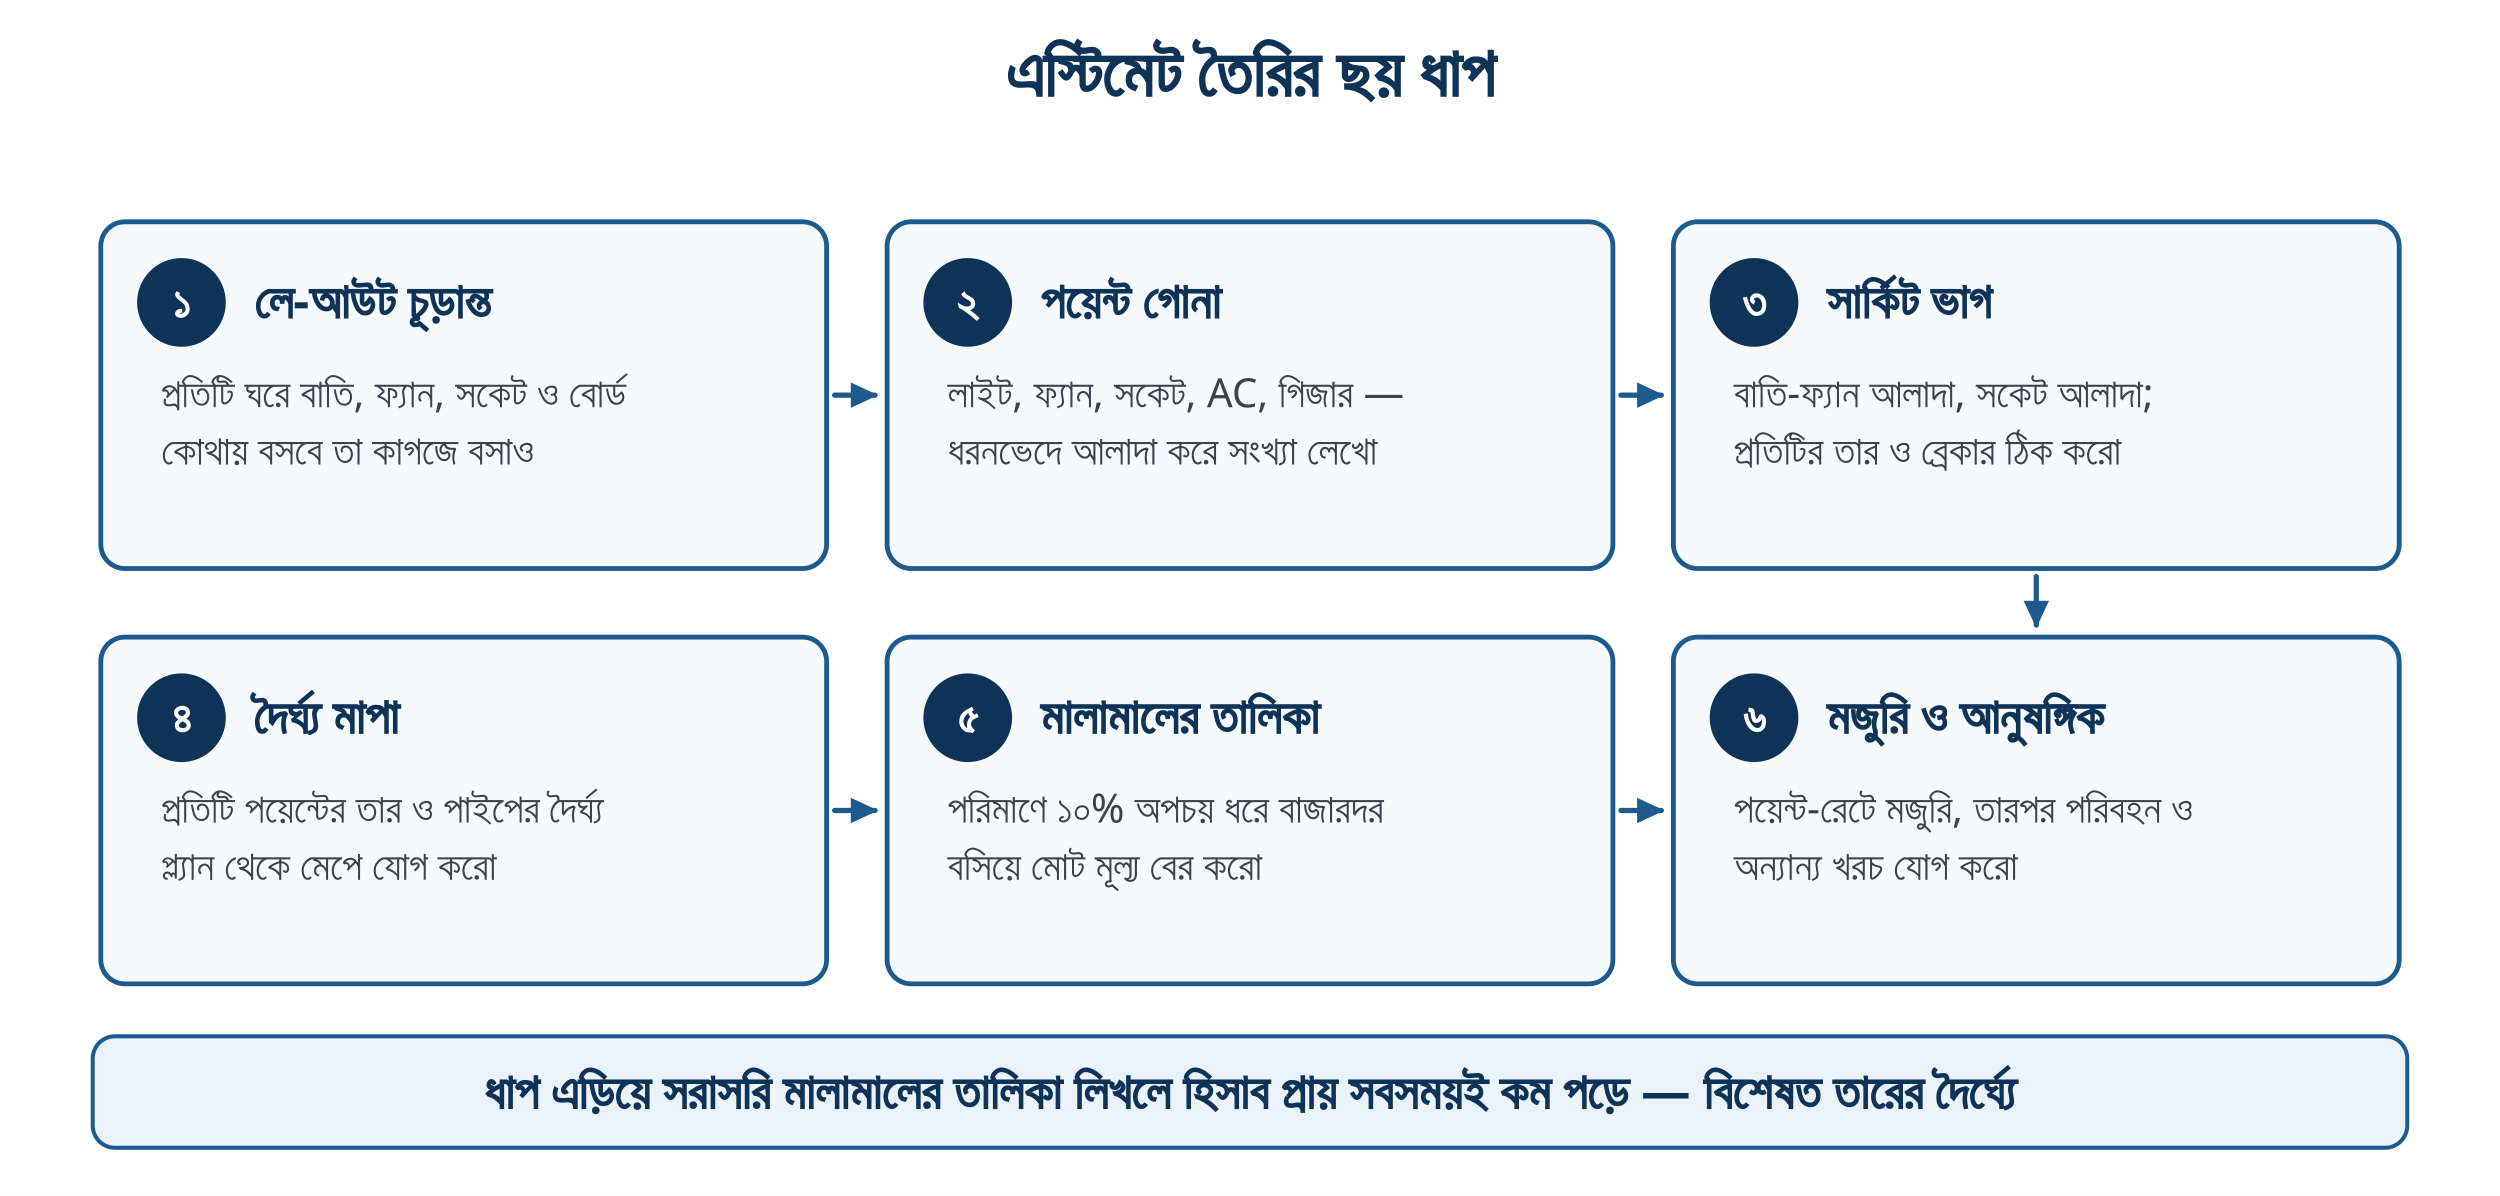
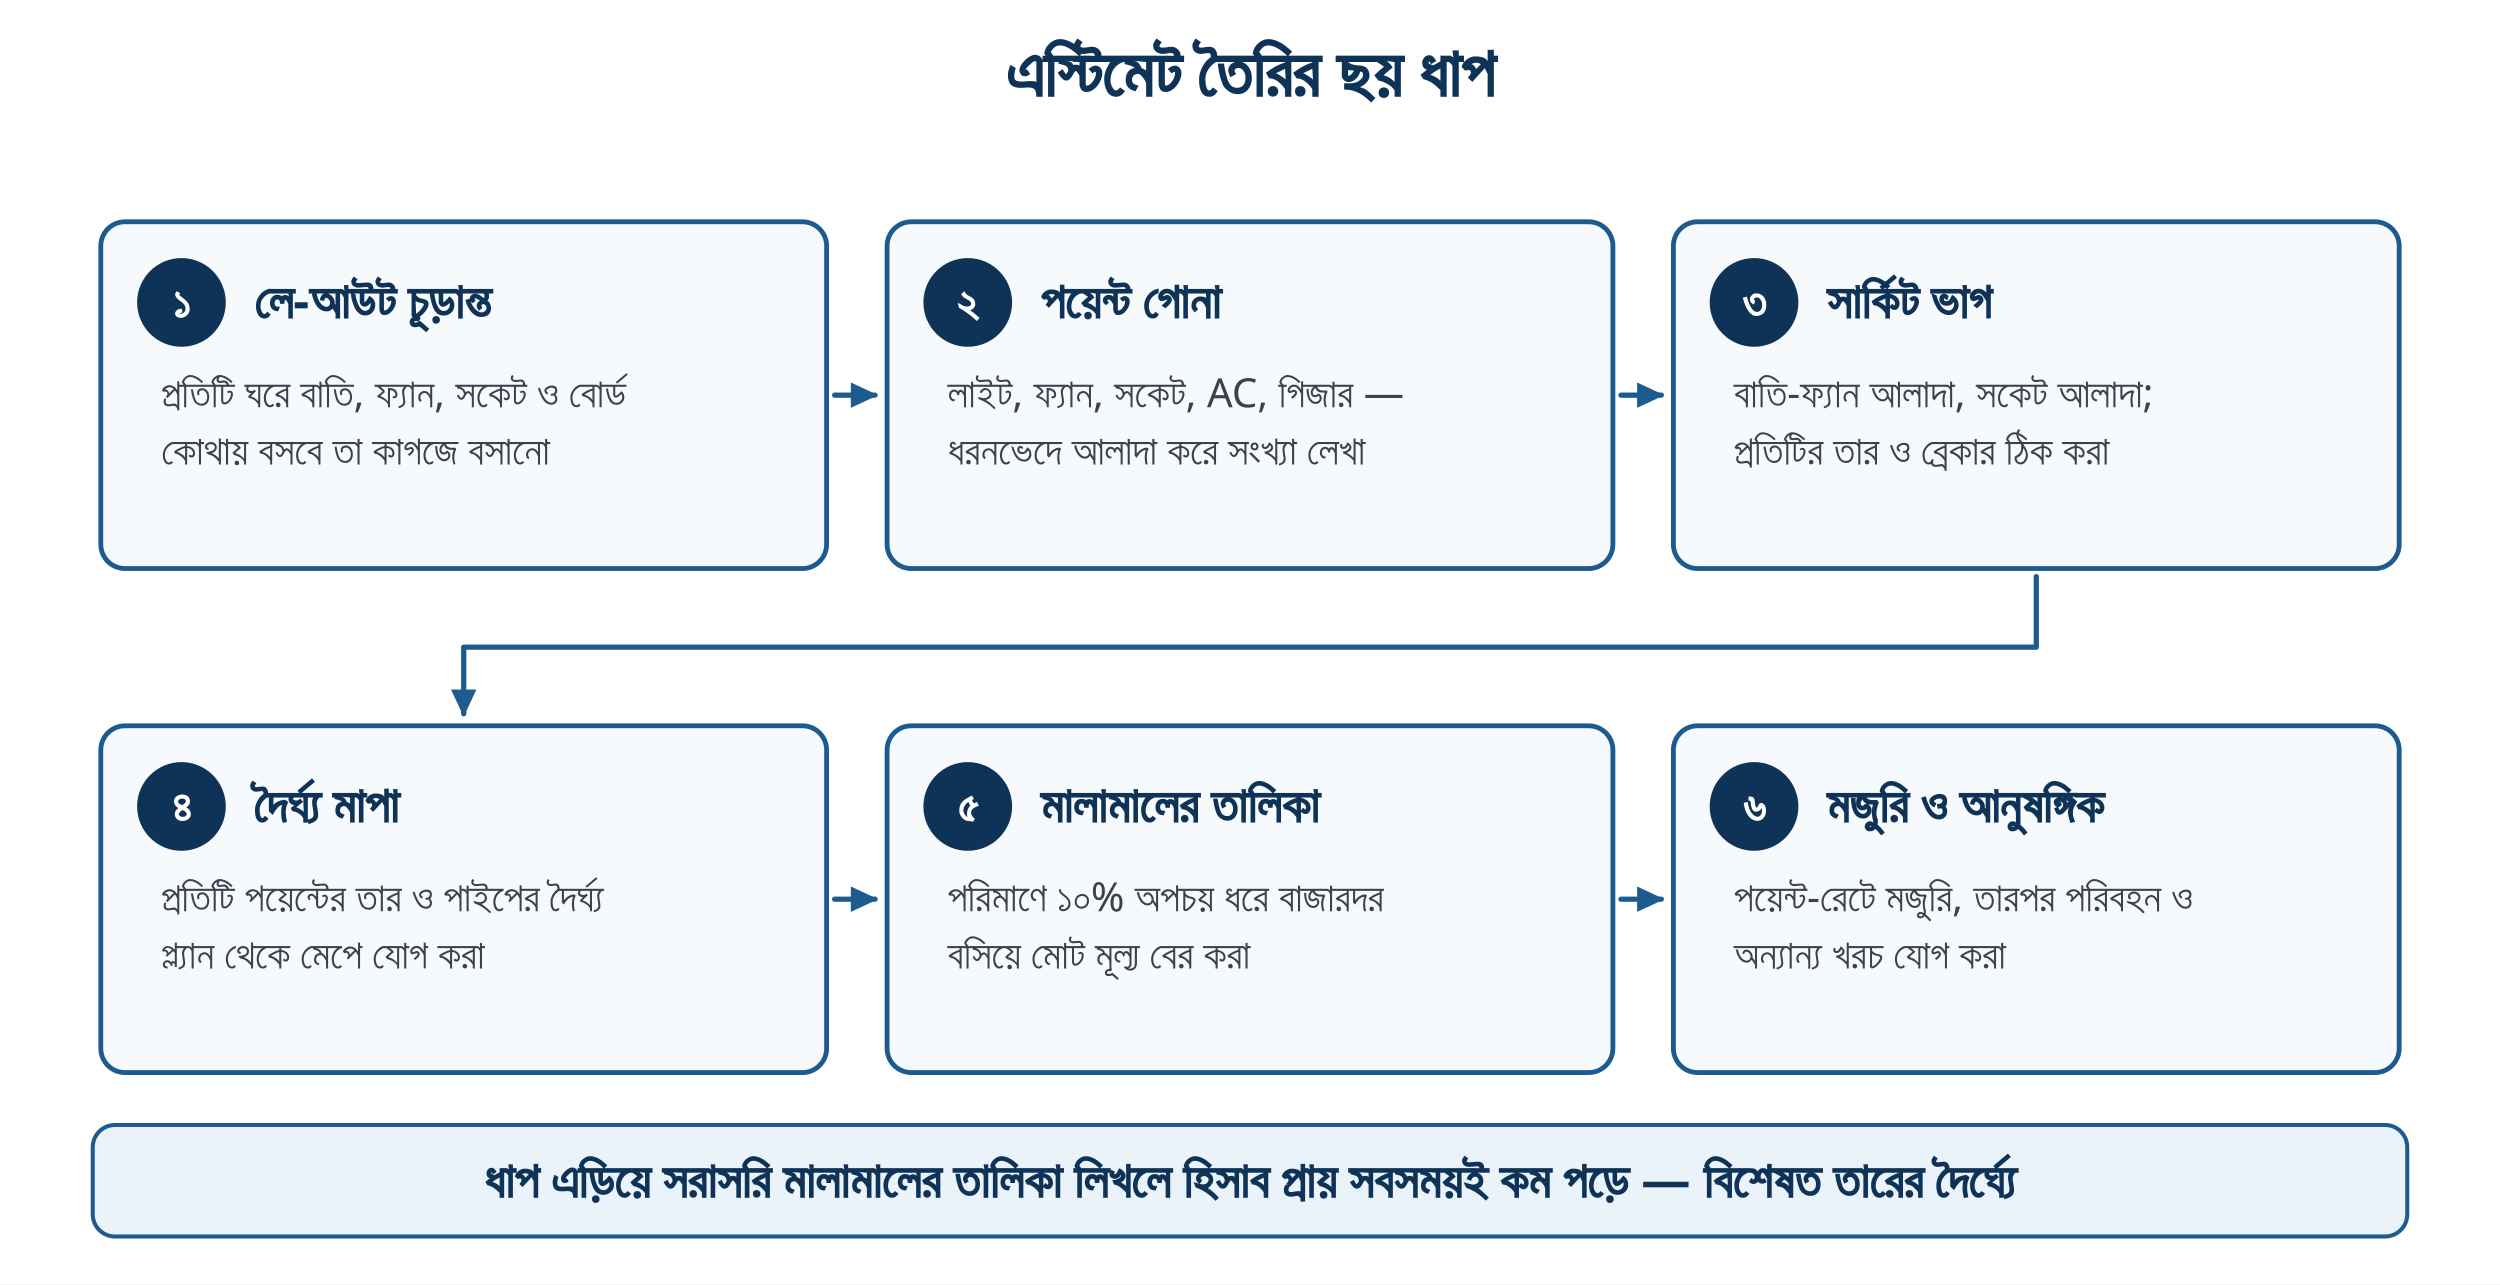
- <svg xmlns="http://www.w3.org/2000/svg" width="1240" height="593" viewBox="0 0 1240 593">
+ <svg xmlns="http://www.w3.org/2000/svg" width="1240" height="637" viewBox="0 0 1240 637">
  <defs>
    <marker id="ar14" viewBox="0 0 10 10" refX="8.5" refY="5" markerUnits="userSpaceOnUse" markerWidth="15" markerHeight="15" orient="auto-start-reverse">
      <path d="M 0.5 0.8 L 9.5 5 L 0.5 9.2 z" fill="#1D5B8F" />
    </marker>
  </defs>
-   <rect width="1240" height="593" fill="#FFFFFF" />
+   <rect width="1240" height="637" fill="#FFFFFF" />
  <text x="620.0" y="48.0" font-family="Kalpurush" font-size="34" font-weight="700" fill="#0F3357" text-anchor="middle">এস্টিমেট তৈরির ছয় ধাপ</text>
  <rect x="50.0" y="110.0" width="360.0" height="172.0" rx="12" fill="#F7FAFC" stroke="#1D5B8F" stroke-width="2.4" />
  <circle cx="90.0" cy="150.0" r="22.0" fill="#0F3357" stroke="none" stroke-width="2" />
  <text x="90.0" y="157.7" font-family="Kalpurush" font-size="22" font-weight="700" fill="#FFFFFF" text-anchor="middle">১</text>
  <text x="126.0" y="158.0" font-family="Kalpurush" font-size="24.5" font-weight="700" fill="#0F3357" text-anchor="start">লে-আউট চূড়ান্ত</text>
  <text x="80.0" y="202.0" font-family="Kalpurush" font-size="20" font-weight="400" fill="#39434D" text-anchor="start">প্রতিটি ঘরে বাতি, ফ্যান, সকেট ও বোর্ড</text>
-   <text x="80.0" y="230.4" font-family="Kalpurush" font-size="20" font-weight="400" fill="#39434D" text-anchor="start">কোথায় বসবে তা কাগজে বসাও</text>
+   <text x="80.0" y="230.4" font-family="Kalpurush" font-size="20" font-weight="400" fill="#39434D" text-anchor="start">কোথায় বসবে তা কাগজে বসানো</text>
  <path d="M 414 196.0 L 434 196.0" fill="none" stroke="#1D5B8F" stroke-width="2.6" stroke-linecap="round" stroke-linejoin="round" marker-end="url(#ar14)" />
  <rect x="440.0" y="110.0" width="360.0" height="172.0" rx="12" fill="#F7FAFC" stroke="#1D5B8F" stroke-width="2.4" />
  <circle cx="480.0" cy="150.0" r="22.0" fill="#0F3357" stroke="none" stroke-width="2" />
  <text x="480.0" y="157.7" font-family="Kalpurush" font-size="22" font-weight="700" fill="#FFFFFF" text-anchor="middle">২</text>
  <text x="516.0" y="158.0" font-family="Kalpurush" font-size="24.5" font-weight="700" fill="#0F3357" text-anchor="start">পয়েন্ট গোনা</text>
  <text x="470.0" y="202.0" font-family="Kalpurush" font-size="20" font-weight="400" fill="#39434D" text-anchor="start">লাইট, ফ্যান, সকেট, AC, গিজার —</text>
-   <text x="470.0" y="230.4" font-family="Kalpurush" font-size="20" font-weight="400" fill="#39434D" text-anchor="start">ধরনভেদে আলাদা করে সংখ্যা লেখো</text>
+   <text x="470.0" y="230.4" font-family="Kalpurush" font-size="20" font-weight="400" fill="#39434D" text-anchor="start">ধরনভেদে আলাদা করে সংখ্যা লেখা</text>
  <path d="M 804 196.0 L 824 196.0" fill="none" stroke="#1D5B8F" stroke-width="2.6" stroke-linecap="round" stroke-linejoin="round" marker-end="url(#ar14)" />
  <rect x="830.0" y="110.0" width="360.0" height="172.0" rx="12" fill="#F7FAFC" stroke="#1D5B8F" stroke-width="2.4" />
  <circle cx="870.0" cy="150.0" r="22.0" fill="#0F3357" stroke="none" stroke-width="2" />
  <text x="870.0" y="157.7" font-family="Kalpurush" font-size="22" font-weight="700" fill="#FFFFFF" text-anchor="middle">৩</text>
  <text x="906.0" y="158.0" font-family="Kalpurush" font-size="24.5" font-weight="700" fill="#0F3357" text-anchor="start">সার্কিট ভাগ</text>
  <text x="860.0" y="202.0" font-family="Kalpurush" font-size="20" font-weight="400" fill="#39434D" text-anchor="start">বাতি-ফ্যান আলাদা, সকেট আলাদা;</text>
-   <text x="860.0" y="230.4" font-family="Kalpurush" font-size="20" font-weight="400" fill="#39434D" text-anchor="start">প্রতিটির তার ও ব্রেকার ঠিক করো</text>
-   <path d="M 1010.0 286 L 1010.0 310" fill="none" stroke="#1D5B8F" stroke-width="2.6" stroke-linecap="round" stroke-linejoin="round" marker-end="url(#ar14)" />
-   <rect x="50.0" y="316.0" width="360.0" height="172.0" rx="12" fill="#F7FAFC" stroke="#1D5B8F" stroke-width="2.4" />
-   <circle cx="90.0" cy="356.0" r="22.0" fill="#0F3357" stroke="none" stroke-width="2" />
-   <text x="90.0" y="363.7" font-family="Kalpurush" font-size="22" font-weight="700" fill="#FFFFFF" text-anchor="middle">৪</text>
-   <text x="126.0" y="364.0" font-family="Kalpurush" font-size="24.5" font-weight="700" fill="#0F3357" text-anchor="start">দৈর্ঘ্য মাপা</text>
-   <text x="80.0" y="408.0" font-family="Kalpurush" font-size="20" font-weight="400" fill="#39434D" text-anchor="start">প্রতিটি পয়েন্টের তার ও পাইপের দৈর্ঘ্য</text>
-   <text x="80.0" y="436.4" font-family="Kalpurush" font-size="20" font-weight="400" fill="#39434D" text-anchor="start">প্ল্যান থেকে মেপে যোগ করো</text>
-   <path d="M 414 402.0 L 434 402.0" fill="none" stroke="#1D5B8F" stroke-width="2.6" stroke-linecap="round" stroke-linejoin="round" marker-end="url(#ar14)" />
-   <rect x="440.0" y="316.0" width="360.0" height="172.0" rx="12" fill="#F7FAFC" stroke="#1D5B8F" stroke-width="2.4" />
-   <circle cx="480.0" cy="356.0" r="22.0" fill="#0F3357" stroke="none" stroke-width="2" />
-   <text x="480.0" y="363.7" font-family="Kalpurush" font-size="22" font-weight="700" fill="#FFFFFF" text-anchor="middle">৫</text>
-   <text x="516.0" y="364.0" font-family="Kalpurush" font-size="24.5" font-weight="700" fill="#0F3357" text-anchor="start">মালামালের তালিকা</text>
-   <text x="470.0" y="408.0" font-family="Kalpurush" font-size="20" font-weight="400" fill="#39434D" text-anchor="start">পরিমাণে ১০% অপচয় ধরে বাজারদর</text>
-   <text x="470.0" y="436.4" font-family="Kalpurush" font-size="20" font-weight="400" fill="#39434D" text-anchor="start">বসিয়ে মোট মূল্য বের করো</text>
-   <path d="M 804 402.0 L 824 402.0" fill="none" stroke="#1D5B8F" stroke-width="2.6" stroke-linecap="round" stroke-linejoin="round" marker-end="url(#ar14)" />
-   <rect x="830.0" y="316.0" width="360.0" height="172.0" rx="12" fill="#F7FAFC" stroke="#1D5B8F" stroke-width="2.4" />
-   <circle cx="870.0" cy="356.0" r="22.0" fill="#0F3357" stroke="none" stroke-width="2" />
-   <text x="870.0" y="363.7" font-family="Kalpurush" font-size="22" font-weight="700" fill="#FFFFFF" text-anchor="middle">৬</text>
-   <text x="906.0" y="364.0" font-family="Kalpurush" font-size="24.5" font-weight="700" fill="#0F3357" text-anchor="start">মজুরি ও আনুষঙ্গিক</text>
-   <text x="860.0" y="408.0" font-family="Kalpurush" font-size="20" font-weight="400" fill="#39434D" text-anchor="start">পয়েন্ট-রেটে মজুরি, তারপর পরিবহন ও</text>
-   <text x="860.0" y="436.4" font-family="Kalpurush" font-size="20" font-weight="400" fill="#39434D" text-anchor="start">অন্যান্য খরচ যোগ করো</text>
-   <rect x="46.0" y="514.0" width="1148.0" height="55.3" rx="11" fill="#EAF2FA" stroke="#1D5B8F" stroke-width="2" />
-   <text x="620.0" y="550.1" font-family="Kalpurush" font-size="24.5" font-weight="700" fill="#0F3357" text-anchor="middle">ধাপ এড়িয়ে সরাসরি মালামালের তালিকা লিখলে হিসাব প্রায় সবসময়ই কম পড়ে — বিশেষত তারের দৈর্ঘ্যে</text>
+   <text x="860.0" y="230.4" font-family="Kalpurush" font-size="20" font-weight="400" fill="#39434D" text-anchor="start">প্রতিটির তার ও ব্রেকার ঠিক করা</text>
+   <path d="M 1010.0 286 L 1010.0 321.0 L 230.0 321.0 L 230.0 354" fill="none" stroke="#1D5B8F" stroke-width="2.6" stroke-linecap="round" stroke-linejoin="round" marker-end="url(#ar14)" />
+   <rect x="50.0" y="360.0" width="360.0" height="172.0" rx="12" fill="#F7FAFC" stroke="#1D5B8F" stroke-width="2.4" />
+   <circle cx="90.0" cy="400.0" r="22.0" fill="#0F3357" stroke="none" stroke-width="2" />
+   <text x="90.0" y="407.7" font-family="Kalpurush" font-size="22" font-weight="700" fill="#FFFFFF" text-anchor="middle">৪</text>
+   <text x="126.0" y="408.0" font-family="Kalpurush" font-size="24.5" font-weight="700" fill="#0F3357" text-anchor="start">দৈর্ঘ্য মাপা</text>
+   <text x="80.0" y="452.0" font-family="Kalpurush" font-size="20" font-weight="400" fill="#39434D" text-anchor="start">প্রতিটি পয়েন্টের তার ও পাইপের দৈর্ঘ্য</text>
+   <text x="80.0" y="480.4" font-family="Kalpurush" font-size="20" font-weight="400" fill="#39434D" text-anchor="start">প্ল্যান থেকে মেপে যোগ করা</text>
+   <path d="M 414 446.0 L 434 446.0" fill="none" stroke="#1D5B8F" stroke-width="2.6" stroke-linecap="round" stroke-linejoin="round" marker-end="url(#ar14)" />
+   <rect x="440.0" y="360.0" width="360.0" height="172.0" rx="12" fill="#F7FAFC" stroke="#1D5B8F" stroke-width="2.4" />
+   <circle cx="480.0" cy="400.0" r="22.0" fill="#0F3357" stroke="none" stroke-width="2" />
+   <text x="480.0" y="407.7" font-family="Kalpurush" font-size="22" font-weight="700" fill="#FFFFFF" text-anchor="middle">৫</text>
+   <text x="516.0" y="408.0" font-family="Kalpurush" font-size="24.5" font-weight="700" fill="#0F3357" text-anchor="start">মালামালের তালিকা</text>
+   <text x="470.0" y="452.0" font-family="Kalpurush" font-size="20" font-weight="400" fill="#39434D" text-anchor="start">পরিমাণে ১০% অপচয় ধরে বাজারদর</text>
+   <text x="470.0" y="480.4" font-family="Kalpurush" font-size="20" font-weight="400" fill="#39434D" text-anchor="start">বসিয়ে মোট মূল্য বের করা</text>
+   <path d="M 804 446.0 L 824 446.0" fill="none" stroke="#1D5B8F" stroke-width="2.6" stroke-linecap="round" stroke-linejoin="round" marker-end="url(#ar14)" />
+   <rect x="830.0" y="360.0" width="360.0" height="172.0" rx="12" fill="#F7FAFC" stroke="#1D5B8F" stroke-width="2.4" />
+   <circle cx="870.0" cy="400.0" r="22.0" fill="#0F3357" stroke="none" stroke-width="2" />
+   <text x="870.0" y="407.7" font-family="Kalpurush" font-size="22" font-weight="700" fill="#FFFFFF" text-anchor="middle">৬</text>
+   <text x="906.0" y="408.0" font-family="Kalpurush" font-size="24.5" font-weight="700" fill="#0F3357" text-anchor="start">মজুরি ও আনুষঙ্গিক</text>
+   <text x="860.0" y="452.0" font-family="Kalpurush" font-size="20" font-weight="400" fill="#39434D" text-anchor="start">পয়েন্ট-রেটে মজুরি, তারপর পরিবহন ও</text>
+   <text x="860.0" y="480.4" font-family="Kalpurush" font-size="20" font-weight="400" fill="#39434D" text-anchor="start">অন্যান্য খরচ যোগ করা</text>
+   <rect x="46.0" y="558.0" width="1148.0" height="55.3" rx="11" fill="#EAF2FA" stroke="#1D5B8F" stroke-width="2" />
+   <text x="620.0" y="594.1" font-family="Kalpurush" font-size="24.5" font-weight="700" fill="#0F3357" text-anchor="middle">ধাপ এড়িয়ে সরাসরি মালামালের তালিকা লিখলে হিসাব প্রায় সবসময়ই কম পড়ে — বিশেষত তারের দৈর্ঘ্যে</text>
</svg>
